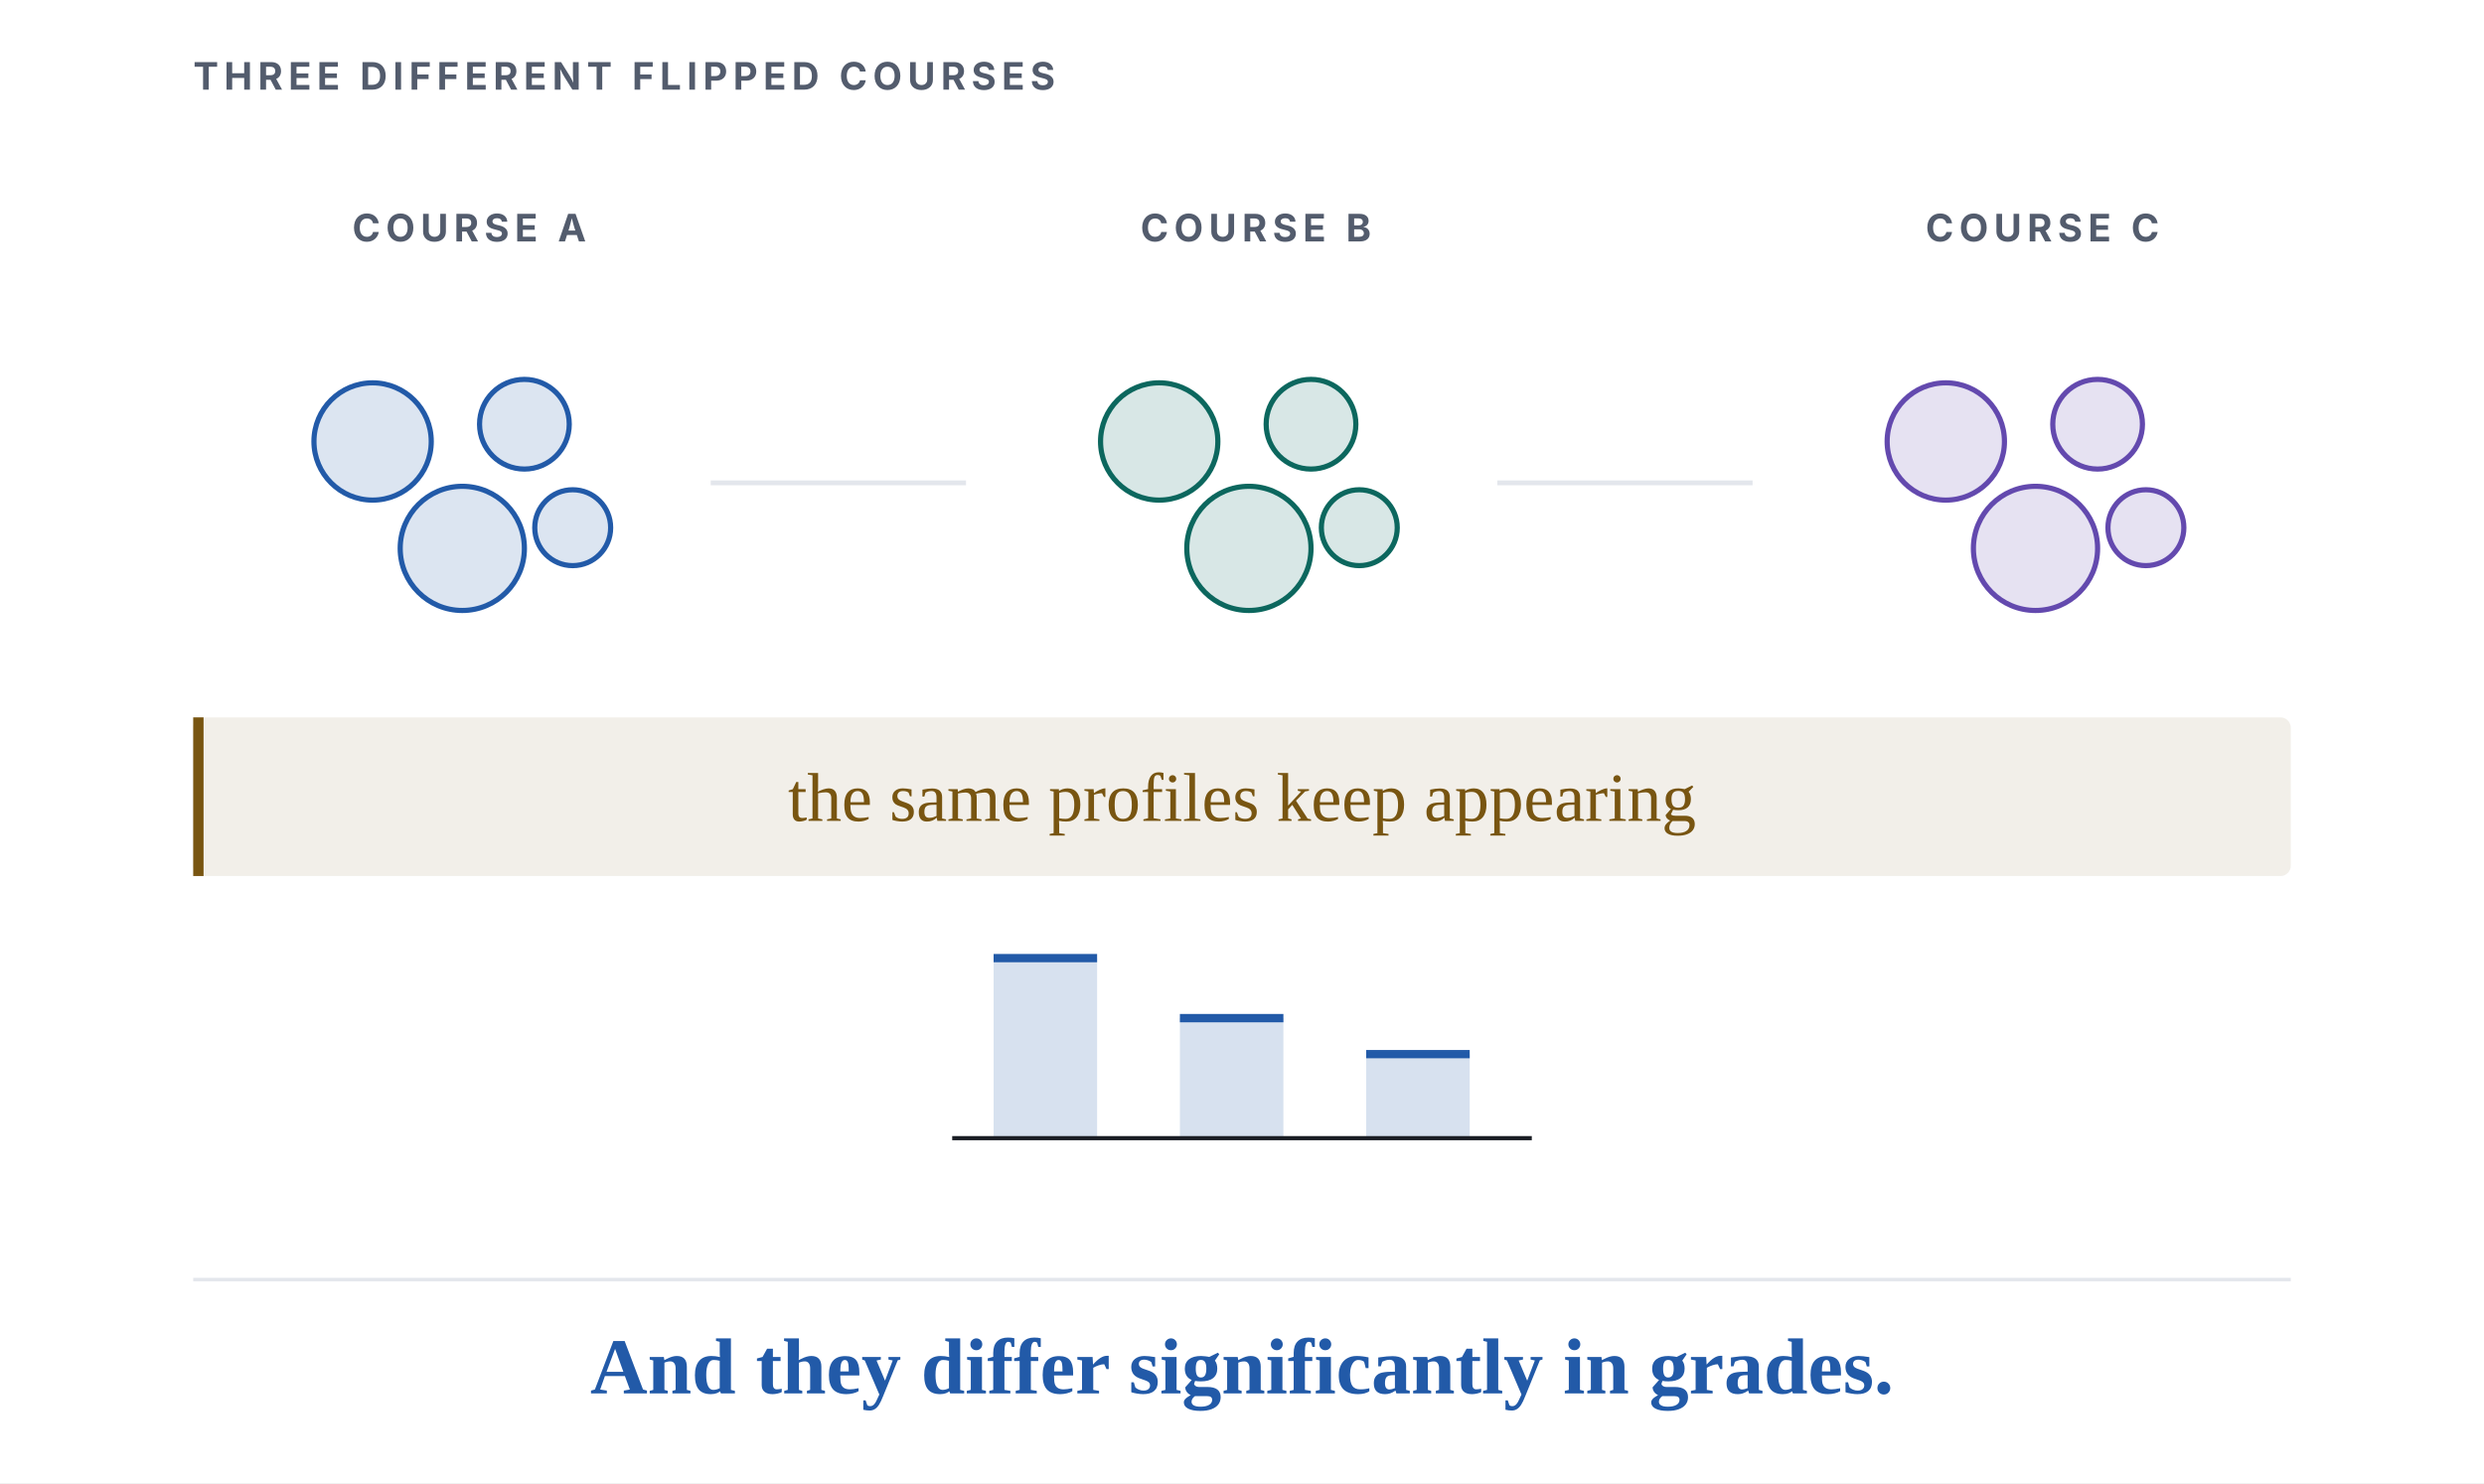
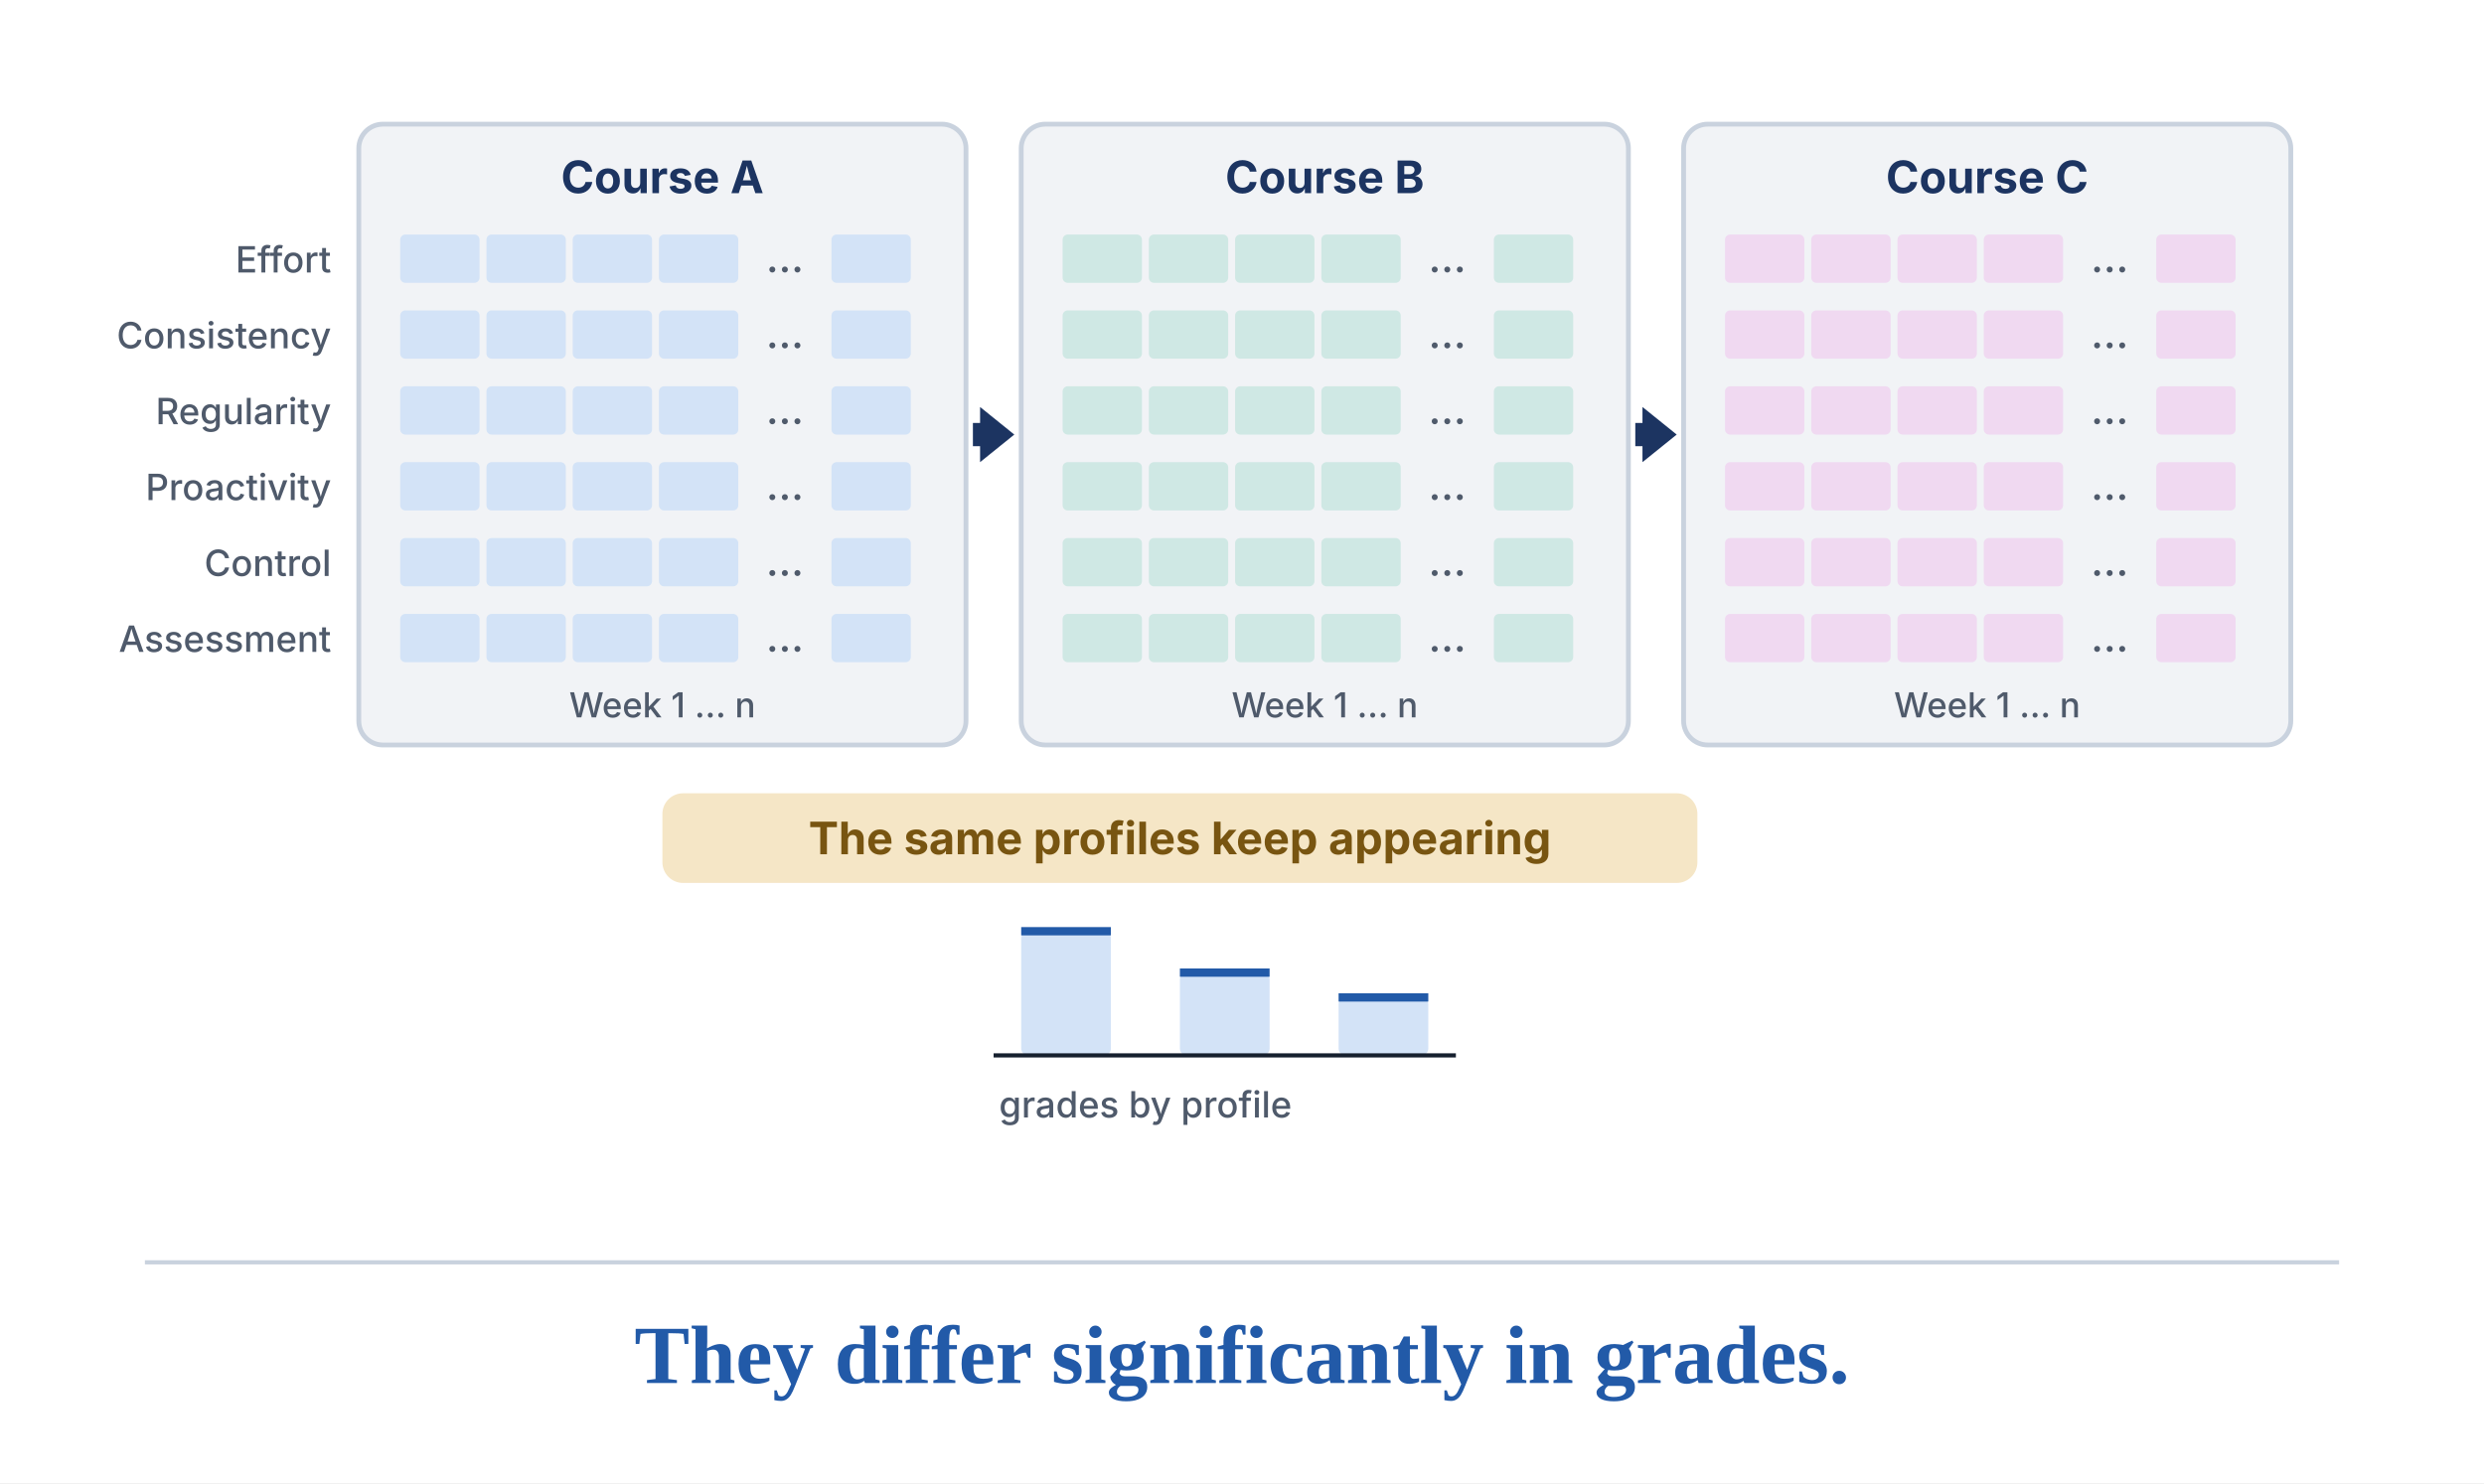
<svg xmlns="http://www.w3.org/2000/svg" class="wb" viewBox="0 0 720 430" role="img" aria-label="Multi-dimensional profiles held up across three different flipped-classroom courses, and the profiles differed significantly in academic performance.">
  <rect width="720" height="430" fill="#ffffff" />
-   <text x="56" y="26" text-anchor="start" font-family="Inter,-apple-system,'Helvetica Neue',system-ui,sans-serif" font-size="11" font-weight="700" fill="#535c6d" letter-spacing="1.6">THREE DIFFERENT FLIPPED COURSES</text>
-   <text x="136" y="70" text-anchor="middle" font-family="Inter,-apple-system,'Helvetica Neue',system-ui,sans-serif" font-size="11" font-weight="700" fill="#535c6d" letter-spacing="1.6">COURSE A</text>
-   <circle cx="108" cy="128" r="17" fill="#225aa8" fill-opacity="0.16" />
-   <circle cx="108" cy="128" r="17" fill="none" stroke="#225aa8" stroke-width="1.5" />
-   <circle cx="152" cy="123" r="13" fill="#225aa8" fill-opacity="0.16" />
-   <circle cx="152" cy="123" r="13" fill="none" stroke="#225aa8" stroke-width="1.5" />
-   <circle cx="134" cy="159" r="18" fill="#225aa8" fill-opacity="0.16" />
-   <circle cx="134" cy="159" r="18" fill="none" stroke="#225aa8" stroke-width="1.5" />
-   <circle cx="166" cy="153" r="11" fill="#225aa8" fill-opacity="0.16" />
-   <circle cx="166" cy="153" r="11" fill="none" stroke="#225aa8" stroke-width="1.5" />
-   <path d="M206 140 H280" fill="none" stroke="#e3e6ec" stroke-width="1.4" stroke-linecap="butt" stroke-linejoin="round" />
-   <text x="364" y="70" text-anchor="middle" font-family="Inter,-apple-system,'Helvetica Neue',system-ui,sans-serif" font-size="11" font-weight="700" fill="#535c6d" letter-spacing="1.6">COURSE B</text>
-   <circle cx="336" cy="128" r="17" fill="#0c675e" fill-opacity="0.16" />
-   <circle cx="336" cy="128" r="17" fill="none" stroke="#0c675e" stroke-width="1.5" />
-   <circle cx="380" cy="123" r="13" fill="#0c675e" fill-opacity="0.16" />
-   <circle cx="380" cy="123" r="13" fill="none" stroke="#0c675e" stroke-width="1.5" />
-   <circle cx="362" cy="159" r="18" fill="#0c675e" fill-opacity="0.16" />
-   <circle cx="362" cy="159" r="18" fill="none" stroke="#0c675e" stroke-width="1.5" />
-   <circle cx="394" cy="153" r="11" fill="#0c675e" fill-opacity="0.16" />
-   <circle cx="394" cy="153" r="11" fill="none" stroke="#0c675e" stroke-width="1.5" />
-   <path d="M434 140 H508" fill="none" stroke="#e3e6ec" stroke-width="1.4" stroke-linecap="butt" stroke-linejoin="round" />
-   <text x="592" y="70" text-anchor="middle" font-family="Inter,-apple-system,'Helvetica Neue',system-ui,sans-serif" font-size="11" font-weight="700" fill="#535c6d" letter-spacing="1.6">COURSE C</text>
-   <circle cx="564" cy="128" r="17" fill="#6349ae" fill-opacity="0.16" />
-   <circle cx="564" cy="128" r="17" fill="none" stroke="#6349ae" stroke-width="1.5" />
-   <circle cx="608" cy="123" r="13" fill="#6349ae" fill-opacity="0.16" />
-   <circle cx="608" cy="123" r="13" fill="none" stroke="#6349ae" stroke-width="1.5" />
-   <circle cx="590" cy="159" r="18" fill="#6349ae" fill-opacity="0.16" />
-   <circle cx="590" cy="159" r="18" fill="none" stroke="#6349ae" stroke-width="1.5" />
-   <circle cx="622" cy="153" r="11" fill="#6349ae" fill-opacity="0.16" />
-   <circle cx="622" cy="153" r="11" fill="none" stroke="#6349ae" stroke-width="1.5" />
-   <rect x="56" y="208" width="608" height="46" rx="3" fill="#785511" fill-opacity="0.09" />
-   <path d="M57.5 208 V254" fill="none" stroke="#785511" stroke-width="3" stroke-linecap="butt" stroke-linejoin="round" />
-   <text x="360.0" y="238" text-anchor="middle" font-family="Fraunces,Georgia,'Times New Roman',serif" font-size="20" font-weight="500" fill="#785511">the same profiles keep appearing</text>
-   <rect x="288" y="277.8" width="30" height="52.2" rx="0" fill="#225aa8" fill-opacity="0.18" />
-   <path d="M288 277.8 H318" fill="none" stroke="#225aa8" stroke-width="2.4" stroke-linecap="butt" stroke-linejoin="round" />
-   <rect x="342" y="295.2" width="30" height="34.8" rx="0" fill="#225aa8" fill-opacity="0.18" />
-   <path d="M342 295.2 H372" fill="none" stroke="#225aa8" stroke-width="2.4" stroke-linecap="butt" stroke-linejoin="round" />
-   <rect x="396" y="305.64" width="30" height="24.36" rx="0" fill="#225aa8" fill-opacity="0.18" />
-   <path d="M396 305.64 H426" fill="none" stroke="#225aa8" stroke-width="2.4" stroke-linecap="butt" stroke-linejoin="round" />
-   <path d="M276 330 H444" fill="none" stroke="#1a1d24" stroke-width="1.2" stroke-linecap="butt" stroke-linejoin="round" />
-   <path d="M56 371 H664" fill="none" stroke="#e3e6ec" stroke-width="1" stroke-linecap="butt" stroke-linejoin="round" />
-   <text x="360.0" y="404" text-anchor="middle" font-family="Fraunces,Georgia,'Times New Roman',serif" font-size="23" font-weight="600" fill="#225aa8">And they differ significantly in grades.</text>
+   <g transform="translate(0 -40)">
+     <rect x="104" y="76" width="176" height="180" rx="7" fill="#f1f3f6" stroke="#c9d2de" stroke-width="1.4" />
+     <text x="192.0" y="96" text-anchor="middle" font-family="Inter,-apple-system,'Helvetica Neue',system-ui,sans-serif" font-size="13" font-weight="700" fill="#1c3461">Course A</text>
+     <text x="96" y="119" text-anchor="end" font-family="Inter,-apple-system,'Helvetica Neue',system-ui,sans-serif" font-size="10.5" font-weight="500" fill="#4f5a6b">Effort</text>
+     <rect x="116" y="108" width="23" height="14" rx="1.5" fill="#d3e3f7" />
+     <rect x="141" y="108" width="23" height="14" rx="1.5" fill="#d3e3f7" />
+     <rect x="166" y="108" width="23" height="14" rx="1.5" fill="#d3e3f7" />
+     <rect x="191" y="108" width="23" height="14" rx="1.5" fill="#d3e3f7" />
+     <text x="227.5" y="118.92" text-anchor="middle" font-family="Inter,-apple-system,'Helvetica Neue',system-ui,sans-serif" font-size="12" font-weight="500" fill="#4f5a6b">…</text>
+     <rect x="241" y="108" width="23" height="14" rx="1.5" fill="#d3e3f7" />
+     <text x="96" y="141" text-anchor="end" font-family="Inter,-apple-system,'Helvetica Neue',system-ui,sans-serif" font-size="10.5" font-weight="500" fill="#4f5a6b">Consistency</text>
+     <rect x="116" y="130" width="23" height="14" rx="1.5" fill="#d3e3f7" />
+     <rect x="141" y="130" width="23" height="14" rx="1.5" fill="#d3e3f7" />
+     <rect x="166" y="130" width="23" height="14" rx="1.5" fill="#d3e3f7" />
+     <rect x="191" y="130" width="23" height="14" rx="1.5" fill="#d3e3f7" />
+     <text x="227.5" y="140.92" text-anchor="middle" font-family="Inter,-apple-system,'Helvetica Neue',system-ui,sans-serif" font-size="12" font-weight="500" fill="#4f5a6b">…</text>
+     <rect x="241" y="130" width="23" height="14" rx="1.5" fill="#d3e3f7" />
+     <text x="96" y="163" text-anchor="end" font-family="Inter,-apple-system,'Helvetica Neue',system-ui,sans-serif" font-size="10.5" font-weight="500" fill="#4f5a6b">Regularity</text>
+     <rect x="116" y="152" width="23" height="14" rx="1.5" fill="#d3e3f7" />
+     <rect x="141" y="152" width="23" height="14" rx="1.5" fill="#d3e3f7" />
+     <rect x="166" y="152" width="23" height="14" rx="1.5" fill="#d3e3f7" />
+     <rect x="191" y="152" width="23" height="14" rx="1.5" fill="#d3e3f7" />
+     <text x="227.5" y="162.92" text-anchor="middle" font-family="Inter,-apple-system,'Helvetica Neue',system-ui,sans-serif" font-size="12" font-weight="500" fill="#4f5a6b">…</text>
+     <rect x="241" y="152" width="23" height="14" rx="1.5" fill="#d3e3f7" />
+     <text x="96" y="185" text-anchor="end" font-family="Inter,-apple-system,'Helvetica Neue',system-ui,sans-serif" font-size="10.5" font-weight="500" fill="#4f5a6b">Proactivity</text>
+     <rect x="116" y="174" width="23" height="14" rx="1.5" fill="#d3e3f7" />
+     <rect x="141" y="174" width="23" height="14" rx="1.5" fill="#d3e3f7" />
+     <rect x="166" y="174" width="23" height="14" rx="1.5" fill="#d3e3f7" />
+     <rect x="191" y="174" width="23" height="14" rx="1.5" fill="#d3e3f7" />
+     <text x="227.5" y="184.92" text-anchor="middle" font-family="Inter,-apple-system,'Helvetica Neue',system-ui,sans-serif" font-size="12" font-weight="500" fill="#4f5a6b">…</text>
+     <rect x="241" y="174" width="23" height="14" rx="1.5" fill="#d3e3f7" />
+     <text x="96" y="207" text-anchor="end" font-family="Inter,-apple-system,'Helvetica Neue',system-ui,sans-serif" font-size="10.5" font-weight="500" fill="#4f5a6b">Control</text>
+     <rect x="116" y="196" width="23" height="14" rx="1.5" fill="#d3e3f7" />
+     <rect x="141" y="196" width="23" height="14" rx="1.5" fill="#d3e3f7" />
+     <rect x="166" y="196" width="23" height="14" rx="1.5" fill="#d3e3f7" />
+     <rect x="191" y="196" width="23" height="14" rx="1.5" fill="#d3e3f7" />
+     <text x="227.5" y="206.92" text-anchor="middle" font-family="Inter,-apple-system,'Helvetica Neue',system-ui,sans-serif" font-size="12" font-weight="500" fill="#4f5a6b">…</text>
+     <rect x="241" y="196" width="23" height="14" rx="1.5" fill="#d3e3f7" />
+     <text x="96" y="229" text-anchor="end" font-family="Inter,-apple-system,'Helvetica Neue',system-ui,sans-serif" font-size="10.5" font-weight="500" fill="#4f5a6b">Assessment</text>
+     <rect x="116" y="218" width="23" height="14" rx="1.5" fill="#d3e3f7" />
+     <rect x="141" y="218" width="23" height="14" rx="1.5" fill="#d3e3f7" />
+     <rect x="166" y="218" width="23" height="14" rx="1.5" fill="#d3e3f7" />
+     <rect x="191" y="218" width="23" height="14" rx="1.5" fill="#d3e3f7" />
+     <text x="227.5" y="228.92" text-anchor="middle" font-family="Inter,-apple-system,'Helvetica Neue',system-ui,sans-serif" font-size="12" font-weight="500" fill="#4f5a6b">…</text>
+     <rect x="241" y="218" width="23" height="14" rx="1.5" fill="#d3e3f7" />
+     <text x="192.0" y="248" text-anchor="middle" font-family="Inter,-apple-system,'Helvetica Neue',system-ui,sans-serif" font-size="10" font-weight="500" fill="#4f5a6b">Week 1 … n</text>
+     <path d="M282 162.64 H284.08 V158.0 L294 166 L284.08 174.0 V169.36 H282 Z" fill="#1c3461" />
+     <rect x="296" y="76" width="176" height="180" rx="7" fill="#f1f3f6" stroke="#c9d2de" stroke-width="1.4" />
+     <text x="384.0" y="96" text-anchor="middle" font-family="Inter,-apple-system,'Helvetica Neue',system-ui,sans-serif" font-size="13" font-weight="700" fill="#1c3461">Course B</text>
+     <rect x="308" y="108" width="23" height="14" rx="1.5" fill="#cfe8e4" />
+     <rect x="333" y="108" width="23" height="14" rx="1.5" fill="#cfe8e4" />
+     <rect x="358" y="108" width="23" height="14" rx="1.5" fill="#cfe8e4" />
+     <rect x="383" y="108" width="23" height="14" rx="1.5" fill="#cfe8e4" />
+     <text x="419.5" y="118.92" text-anchor="middle" font-family="Inter,-apple-system,'Helvetica Neue',system-ui,sans-serif" font-size="12" font-weight="500" fill="#4f5a6b">…</text>
+     <rect x="433" y="108" width="23" height="14" rx="1.5" fill="#cfe8e4" />
+     <rect x="308" y="130" width="23" height="14" rx="1.5" fill="#cfe8e4" />
+     <rect x="333" y="130" width="23" height="14" rx="1.5" fill="#cfe8e4" />
+     <rect x="358" y="130" width="23" height="14" rx="1.5" fill="#cfe8e4" />
+     <rect x="383" y="130" width="23" height="14" rx="1.5" fill="#cfe8e4" />
+     <text x="419.5" y="140.92" text-anchor="middle" font-family="Inter,-apple-system,'Helvetica Neue',system-ui,sans-serif" font-size="12" font-weight="500" fill="#4f5a6b">…</text>
+     <rect x="433" y="130" width="23" height="14" rx="1.5" fill="#cfe8e4" />
+     <rect x="308" y="152" width="23" height="14" rx="1.5" fill="#cfe8e4" />
+     <rect x="333" y="152" width="23" height="14" rx="1.5" fill="#cfe8e4" />
+     <rect x="358" y="152" width="23" height="14" rx="1.5" fill="#cfe8e4" />
+     <rect x="383" y="152" width="23" height="14" rx="1.5" fill="#cfe8e4" />
+     <text x="419.5" y="162.92" text-anchor="middle" font-family="Inter,-apple-system,'Helvetica Neue',system-ui,sans-serif" font-size="12" font-weight="500" fill="#4f5a6b">…</text>
+     <rect x="433" y="152" width="23" height="14" rx="1.5" fill="#cfe8e4" />
+     <rect x="308" y="174" width="23" height="14" rx="1.5" fill="#cfe8e4" />
+     <rect x="333" y="174" width="23" height="14" rx="1.5" fill="#cfe8e4" />
+     <rect x="358" y="174" width="23" height="14" rx="1.5" fill="#cfe8e4" />
+     <rect x="383" y="174" width="23" height="14" rx="1.5" fill="#cfe8e4" />
+     <text x="419.5" y="184.92" text-anchor="middle" font-family="Inter,-apple-system,'Helvetica Neue',system-ui,sans-serif" font-size="12" font-weight="500" fill="#4f5a6b">…</text>
+     <rect x="433" y="174" width="23" height="14" rx="1.5" fill="#cfe8e4" />
+     <rect x="308" y="196" width="23" height="14" rx="1.5" fill="#cfe8e4" />
+     <rect x="333" y="196" width="23" height="14" rx="1.5" fill="#cfe8e4" />
+     <rect x="358" y="196" width="23" height="14" rx="1.5" fill="#cfe8e4" />
+     <rect x="383" y="196" width="23" height="14" rx="1.5" fill="#cfe8e4" />
+     <text x="419.5" y="206.92" text-anchor="middle" font-family="Inter,-apple-system,'Helvetica Neue',system-ui,sans-serif" font-size="12" font-weight="500" fill="#4f5a6b">…</text>
+     <rect x="433" y="196" width="23" height="14" rx="1.5" fill="#cfe8e4" />
+     <rect x="308" y="218" width="23" height="14" rx="1.5" fill="#cfe8e4" />
+     <rect x="333" y="218" width="23" height="14" rx="1.5" fill="#cfe8e4" />
+     <rect x="358" y="218" width="23" height="14" rx="1.5" fill="#cfe8e4" />
+     <rect x="383" y="218" width="23" height="14" rx="1.5" fill="#cfe8e4" />
+     <text x="419.5" y="228.92" text-anchor="middle" font-family="Inter,-apple-system,'Helvetica Neue',system-ui,sans-serif" font-size="12" font-weight="500" fill="#4f5a6b">…</text>
+     <rect x="433" y="218" width="23" height="14" rx="1.5" fill="#cfe8e4" />
+     <text x="384.0" y="248" text-anchor="middle" font-family="Inter,-apple-system,'Helvetica Neue',system-ui,sans-serif" font-size="10" font-weight="500" fill="#4f5a6b">Week 1 … n</text>
+     <path d="M474 162.64 H476.08 V158.0 L486 166 L476.08 174.0 V169.36 H474 Z" fill="#1c3461" />
+     <rect x="488" y="76" width="176" height="180" rx="7" fill="#f1f3f6" stroke="#c9d2de" stroke-width="1.4" />
+     <text x="576.0" y="96" text-anchor="middle" font-family="Inter,-apple-system,'Helvetica Neue',system-ui,sans-serif" font-size="13" font-weight="700" fill="#1c3461">Course C</text>
+     <rect x="500" y="108" width="23" height="14" rx="1.5" fill="#f0d9f1" />
+     <rect x="525" y="108" width="23" height="14" rx="1.5" fill="#f0d9f1" />
+     <rect x="550" y="108" width="23" height="14" rx="1.5" fill="#f0d9f1" />
+     <rect x="575" y="108" width="23" height="14" rx="1.5" fill="#f0d9f1" />
+     <text x="611.5" y="118.92" text-anchor="middle" font-family="Inter,-apple-system,'Helvetica Neue',system-ui,sans-serif" font-size="12" font-weight="500" fill="#4f5a6b">…</text>
+     <rect x="625" y="108" width="23" height="14" rx="1.5" fill="#f0d9f1" />
+     <rect x="500" y="130" width="23" height="14" rx="1.5" fill="#f0d9f1" />
+     <rect x="525" y="130" width="23" height="14" rx="1.5" fill="#f0d9f1" />
+     <rect x="550" y="130" width="23" height="14" rx="1.5" fill="#f0d9f1" />
+     <rect x="575" y="130" width="23" height="14" rx="1.5" fill="#f0d9f1" />
+     <text x="611.5" y="140.92" text-anchor="middle" font-family="Inter,-apple-system,'Helvetica Neue',system-ui,sans-serif" font-size="12" font-weight="500" fill="#4f5a6b">…</text>
+     <rect x="625" y="130" width="23" height="14" rx="1.5" fill="#f0d9f1" />
+     <rect x="500" y="152" width="23" height="14" rx="1.5" fill="#f0d9f1" />
+     <rect x="525" y="152" width="23" height="14" rx="1.5" fill="#f0d9f1" />
+     <rect x="550" y="152" width="23" height="14" rx="1.5" fill="#f0d9f1" />
+     <rect x="575" y="152" width="23" height="14" rx="1.5" fill="#f0d9f1" />
+     <text x="611.5" y="162.92" text-anchor="middle" font-family="Inter,-apple-system,'Helvetica Neue',system-ui,sans-serif" font-size="12" font-weight="500" fill="#4f5a6b">…</text>
+     <rect x="625" y="152" width="23" height="14" rx="1.5" fill="#f0d9f1" />
+     <rect x="500" y="174" width="23" height="14" rx="1.5" fill="#f0d9f1" />
+     <rect x="525" y="174" width="23" height="14" rx="1.5" fill="#f0d9f1" />
+     <rect x="550" y="174" width="23" height="14" rx="1.5" fill="#f0d9f1" />
+     <rect x="575" y="174" width="23" height="14" rx="1.5" fill="#f0d9f1" />
+     <text x="611.5" y="184.92" text-anchor="middle" font-family="Inter,-apple-system,'Helvetica Neue',system-ui,sans-serif" font-size="12" font-weight="500" fill="#4f5a6b">…</text>
+     <rect x="625" y="174" width="23" height="14" rx="1.5" fill="#f0d9f1" />
+     <rect x="500" y="196" width="23" height="14" rx="1.5" fill="#f0d9f1" />
+     <rect x="525" y="196" width="23" height="14" rx="1.5" fill="#f0d9f1" />
+     <rect x="550" y="196" width="23" height="14" rx="1.5" fill="#f0d9f1" />
+     <rect x="575" y="196" width="23" height="14" rx="1.5" fill="#f0d9f1" />
+     <text x="611.5" y="206.92" text-anchor="middle" font-family="Inter,-apple-system,'Helvetica Neue',system-ui,sans-serif" font-size="12" font-weight="500" fill="#4f5a6b">…</text>
+     <rect x="625" y="196" width="23" height="14" rx="1.5" fill="#f0d9f1" />
+     <rect x="500" y="218" width="23" height="14" rx="1.5" fill="#f0d9f1" />
+     <rect x="525" y="218" width="23" height="14" rx="1.5" fill="#f0d9f1" />
+     <rect x="550" y="218" width="23" height="14" rx="1.5" fill="#f0d9f1" />
+     <rect x="575" y="218" width="23" height="14" rx="1.5" fill="#f0d9f1" />
+     <text x="611.5" y="228.92" text-anchor="middle" font-family="Inter,-apple-system,'Helvetica Neue',system-ui,sans-serif" font-size="12" font-weight="500" fill="#4f5a6b">…</text>
+     <rect x="625" y="218" width="23" height="14" rx="1.5" fill="#f0d9f1" />
+     <text x="576.0" y="248" text-anchor="middle" font-family="Inter,-apple-system,'Helvetica Neue',system-ui,sans-serif" font-size="10" font-weight="500" fill="#4f5a6b">Week 1 … n</text>
+     <rect x="192" y="270" width="300" height="26" rx="6" fill="#f5e6c6" />
+     <text x="342.0" y="287.68" text-anchor="middle" font-family="Inter,-apple-system,'Helvetica Neue',system-ui,sans-serif" font-size="13" font-weight="700" fill="#785511">The same profiles keep appearing</text>
+     <rect x="296" y="310.0" width="26" height="36.0" rx="2" fill="#d3e3f7" />
+     <path d="M296 310.0 H322" fill="none" stroke="#225aa8" stroke-width="2.4" stroke-linecap="butt" stroke-linejoin="round" />
+     <rect x="342" y="322.0" width="26" height="24.0" rx="2" fill="#d3e3f7" />
+     <path d="M342 322.0 H368" fill="none" stroke="#225aa8" stroke-width="2.4" stroke-linecap="butt" stroke-linejoin="round" />
+     <rect x="388" y="329.2" width="26" height="16.8" rx="2" fill="#d3e3f7" />
+     <path d="M388 329.2 H414" fill="none" stroke="#225aa8" stroke-width="2.4" stroke-linecap="butt" stroke-linejoin="round" />
+     <path d="M288 346 H422" fill="none" stroke="#16202e" stroke-width="1.2" stroke-linecap="butt" stroke-linejoin="round" />
+     <text x="332" y="364" text-anchor="middle" font-family="Inter,-apple-system,'Helvetica Neue',system-ui,sans-serif" font-size="10.5" font-weight="500" fill="#4f5a6b">grades by profile</text>
+   </g>
+   <path d="M42 366 H678" fill="none" stroke="#c9d2de" stroke-width="1.2" stroke-linecap="butt" stroke-linejoin="round" />
+   <text x="360.0" y="401" text-anchor="middle" font-family="Fraunces,Georgia,'Times New Roman',serif" font-size="24" font-weight="600" fill="#225aa8">They differ significantly in grades.</text>
</svg>
